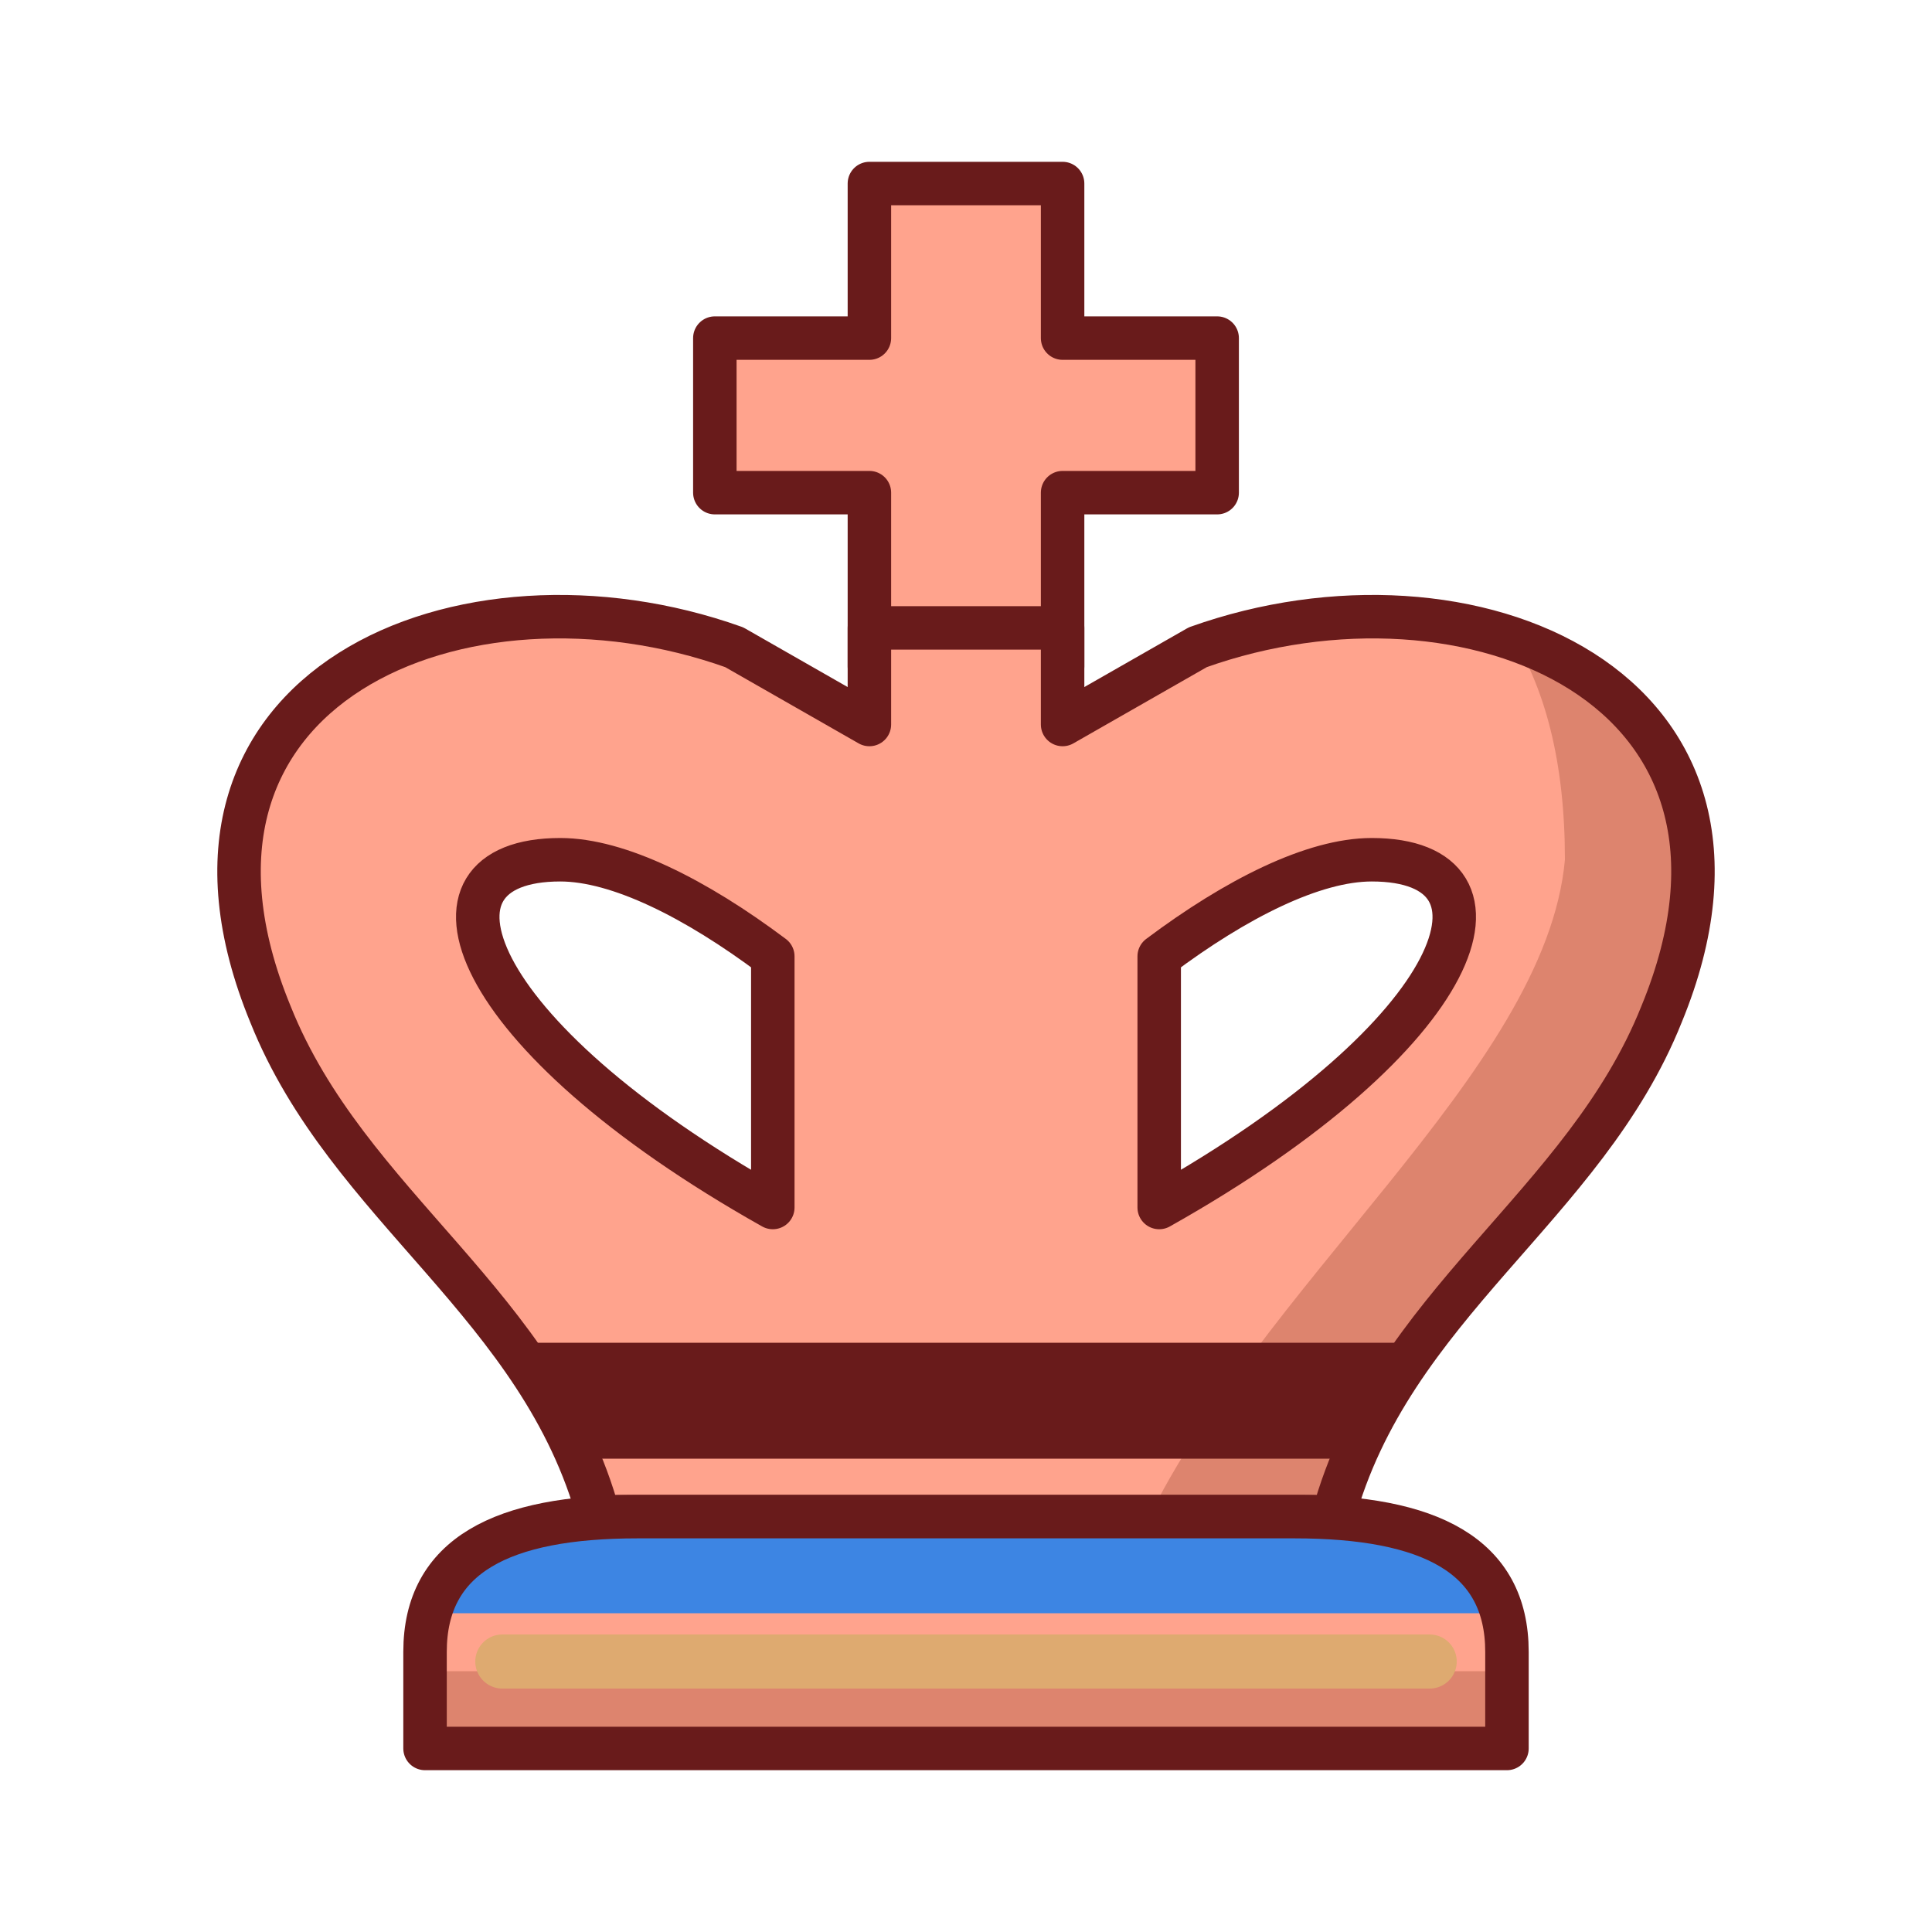
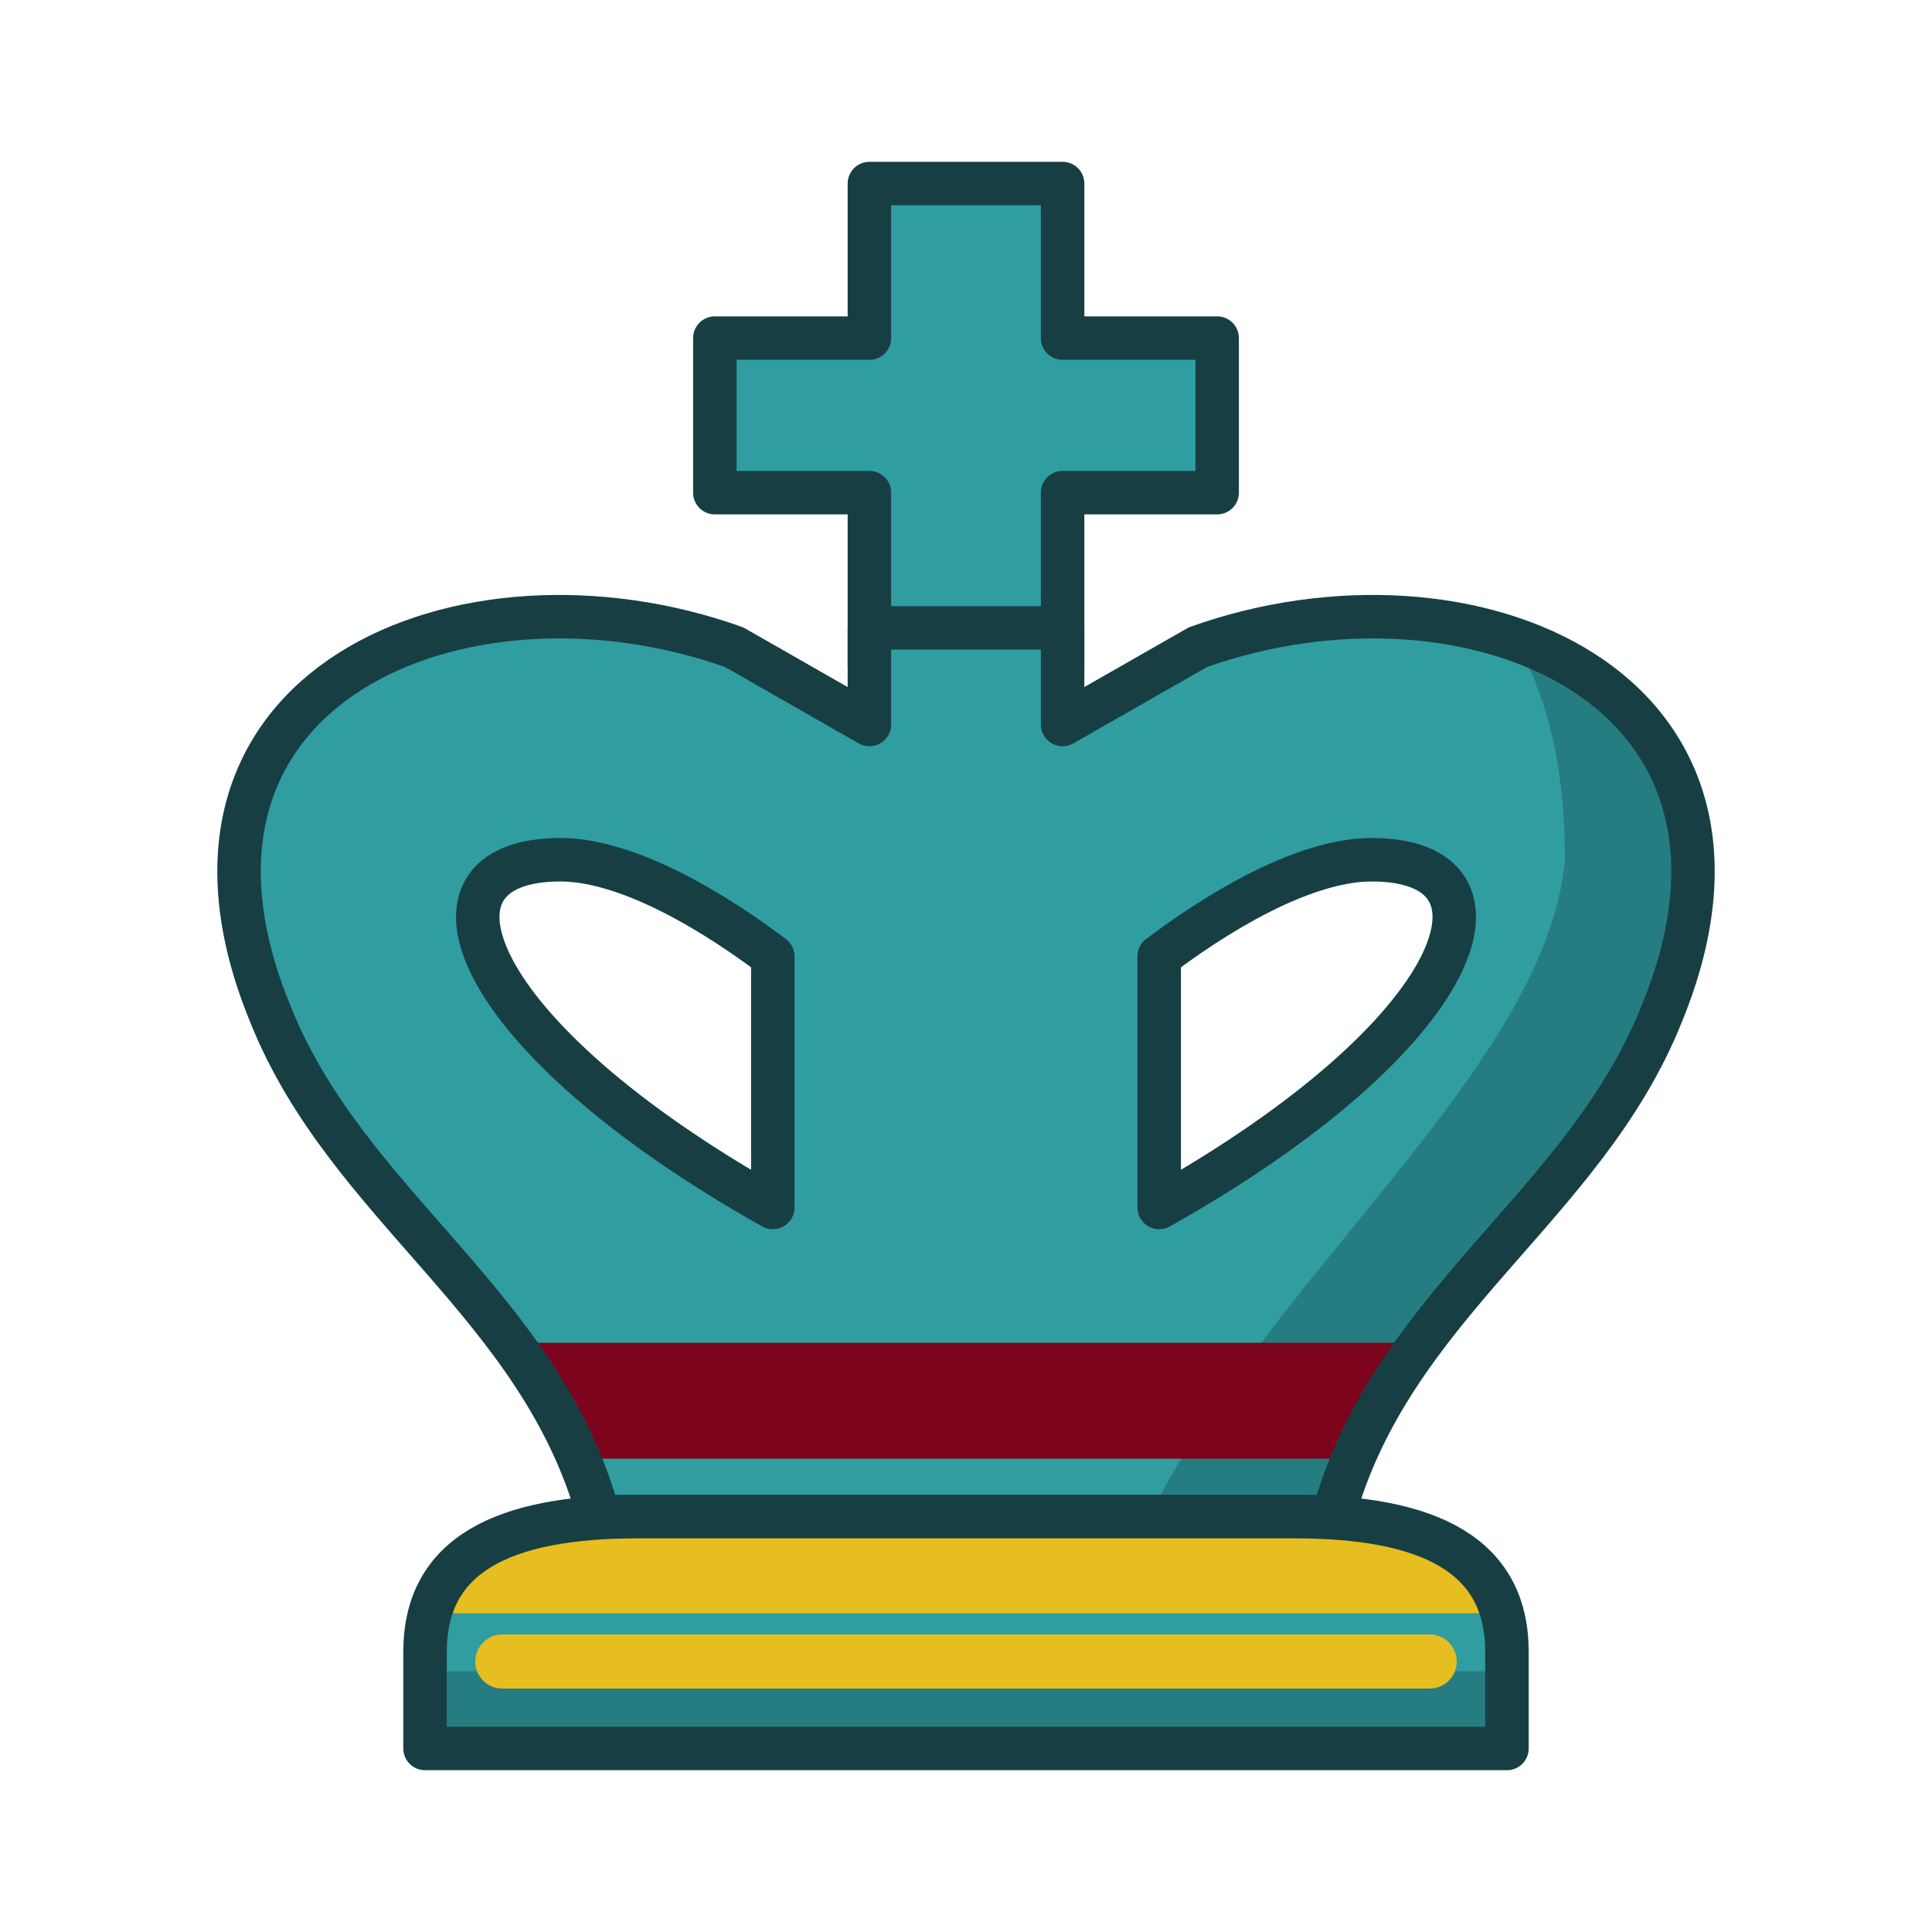
<svg xmlns="http://www.w3.org/2000/svg" viewBox="0 -1.5 100 100">
-   <g fill="#FFA38D" stroke="#691B1B" stroke-width="2.25" stroke-linejoin="round" stroke-linecap="round">
-     <path d="M45 8 H55 V16 H63 V24 H55 V33 H45 V24 H37 V16 H45 Z" fill="#FFA38D" stroke="none" fill-rule="evenodd" />
+   <g fill="#309DA1" stroke="#173F43" stroke-width="2.25" stroke-linejoin="round" stroke-linecap="round">
+     <path d="M45 8 H55 V16 H63 V24 H55 V33 H45 V24 H37 V16 H45 Z" fill="#309DA1" stroke="none" fill-rule="evenodd" />
    <defs>
      <clipPath id="s10">
        <path d="M45 8 H55 V16 H63 V24 H55 V33 H45 V24 H37 V16 H45 Z" clip-rule="evenodd" />
      </clipPath>
    </defs>
    <g stroke="none" clip-path="url(#s10)">
-       <path d="M10 68 H90 V74 H10 Z" fill="#691B1B" />
-       <path d="M10 78 H90 V82 H10 Z" fill="#3D85E3" />
+       <path d="M10 68 H90 V74 H10 Z" fill="#7C041D" />
+       <path d="M10 78 H90 V82 H10 Z" fill="#E6BE1F" />
    </g>
    <path d="M45 8 H55 V16 H63 V24 H55 V33 H45 V24 H37 V16 H45 Z" fill="none" />
-     <path d="M31 77 C28 66 18 61 14 51 C7 34 24 27 38 32 L45 36 V31 H55 V36 L62 32 C76 27 93 34 86 51 C82 61 72 66 69 77 Z M29 43 C21 43 24 52 40 61 V48 C36 45 32 43 29 43 Z M71 43 C68 43 64 45 60 48 V61 C76 52 79 43 71 43 Z" fill="#FFA38D" stroke="none" fill-rule="evenodd" />
+     <path d="M31 77 C28 66 18 61 14 51 C7 34 24 27 38 32 L45 36 V31 H55 V36 L62 32 C76 27 93 34 86 51 C82 61 72 66 69 77 Z M29 43 C21 43 24 52 40 61 V48 C36 45 32 43 29 43 Z M71 43 C68 43 64 45 60 48 V61 C76 52 79 43 71 43 Z" fill="#309DA1" stroke="none" fill-rule="evenodd" />
    <defs>
      <clipPath id="s11">
        <path d="M31 77 C28 66 18 61 14 51 C7 34 24 27 38 32 L45 36 V31 H55 V36 L62 32 C76 27 93 34 86 51 C82 61 72 66 69 77 Z M29 43 C21 43 24 52 40 61 V48 C36 45 32 43 29 43 Z M71 43 C68 43 64 45 60 48 V61 C76 52 79 43 71 43 Z" clip-rule="evenodd" />
      </clipPath>
    </defs>
-     <path d="M78 31 C89 35 91 43 86 51 C82 61 72 66 69 78 H59 C65 65 80 54 81 43 C81 38 80 34 78 31 Z" fill="#DD846E" stroke="none" clip-path="url(#s11)" />
+     <path d="M78 31 C89 35 91 43 86 51 C82 61 72 66 69 78 H59 C65 65 80 54 81 43 C81 38 80 34 78 31 Z" fill="#267D81" stroke="none" clip-path="url(#s11)" />
    <g stroke="none" clip-path="url(#s11)">
-       <path d="M10 68 H90 V74 H10 Z" fill="#691B1B" />
-       <path d="M10 78 H90 V82 H10 Z" fill="#3D85E3" />
+       <path d="M10 68 H90 V74 H10 Z" fill="#7C041D" />
+       <path d="M10 78 H90 V82 H10 Z" fill="#E6BE1F" />
    </g>
    <path d="M31 77 C28 66 18 61 14 51 C7 34 24 27 38 32 L45 36 V31 H55 V36 L62 32 C76 27 93 34 86 51 C82 61 72 66 69 77 Z M29 43 C21 43 24 52 40 61 V48 C36 45 32 43 29 43 Z M71 43 C68 43 64 45 60 48 V61 C76 52 79 43 71 43 Z" fill="none" />
-     <path d="M22 89 V84 C22 79 26 77 33 77 H67 C74 77 78 79 78 84 V89 Z" fill="#FFA38D" stroke="none" fill-rule="evenodd" />
+     <path d="M22 89 V84 C22 79 26 77 33 77 H67 C74 77 78 79 78 84 V89 Z" fill="#309DA1" stroke="none" fill-rule="evenodd" />
    <defs>
      <clipPath id="s12">
        <path d="M22 89 V84 C22 79 26 77 33 77 H67 C74 77 78 79 78 84 V89 Z" clip-rule="evenodd" />
      </clipPath>
    </defs>
-     <path d="M21 85 H79 V90 H21 Z" fill="#DD846E" stroke="none" clip-path="url(#s12)" />
+     <path d="M21 85 H79 V90 H21 Z" fill="#267D81" stroke="none" clip-path="url(#s12)" />
    <g stroke="none" clip-path="url(#s12)">
-       <path d="M10 68 H90 V74 H10 Z" fill="#691B1B" />
-       <path d="M10 78 H90 V82 H10 Z" fill="#3D85E3" />
+       <path d="M10 68 H90 V74 H10 Z" fill="#7C041D" />
+       <path d="M10 78 H90 V82 H10 Z" fill="#E6BE1F" />
    </g>
    <path d="M22 89 V84 C22 79 26 77 33 77 H67 C74 77 78 79 78 84 V89 Z" fill="none" />
-     <path d="M26 84.5 H74" fill="none" stroke="#DEAA70" stroke-width="2.8" stroke-linecap="round" />
+     <path d="M26 84.5 H74" fill="none" stroke="#E6BE1F" stroke-width="2.8" stroke-linecap="round" />
  </g>
</svg>
